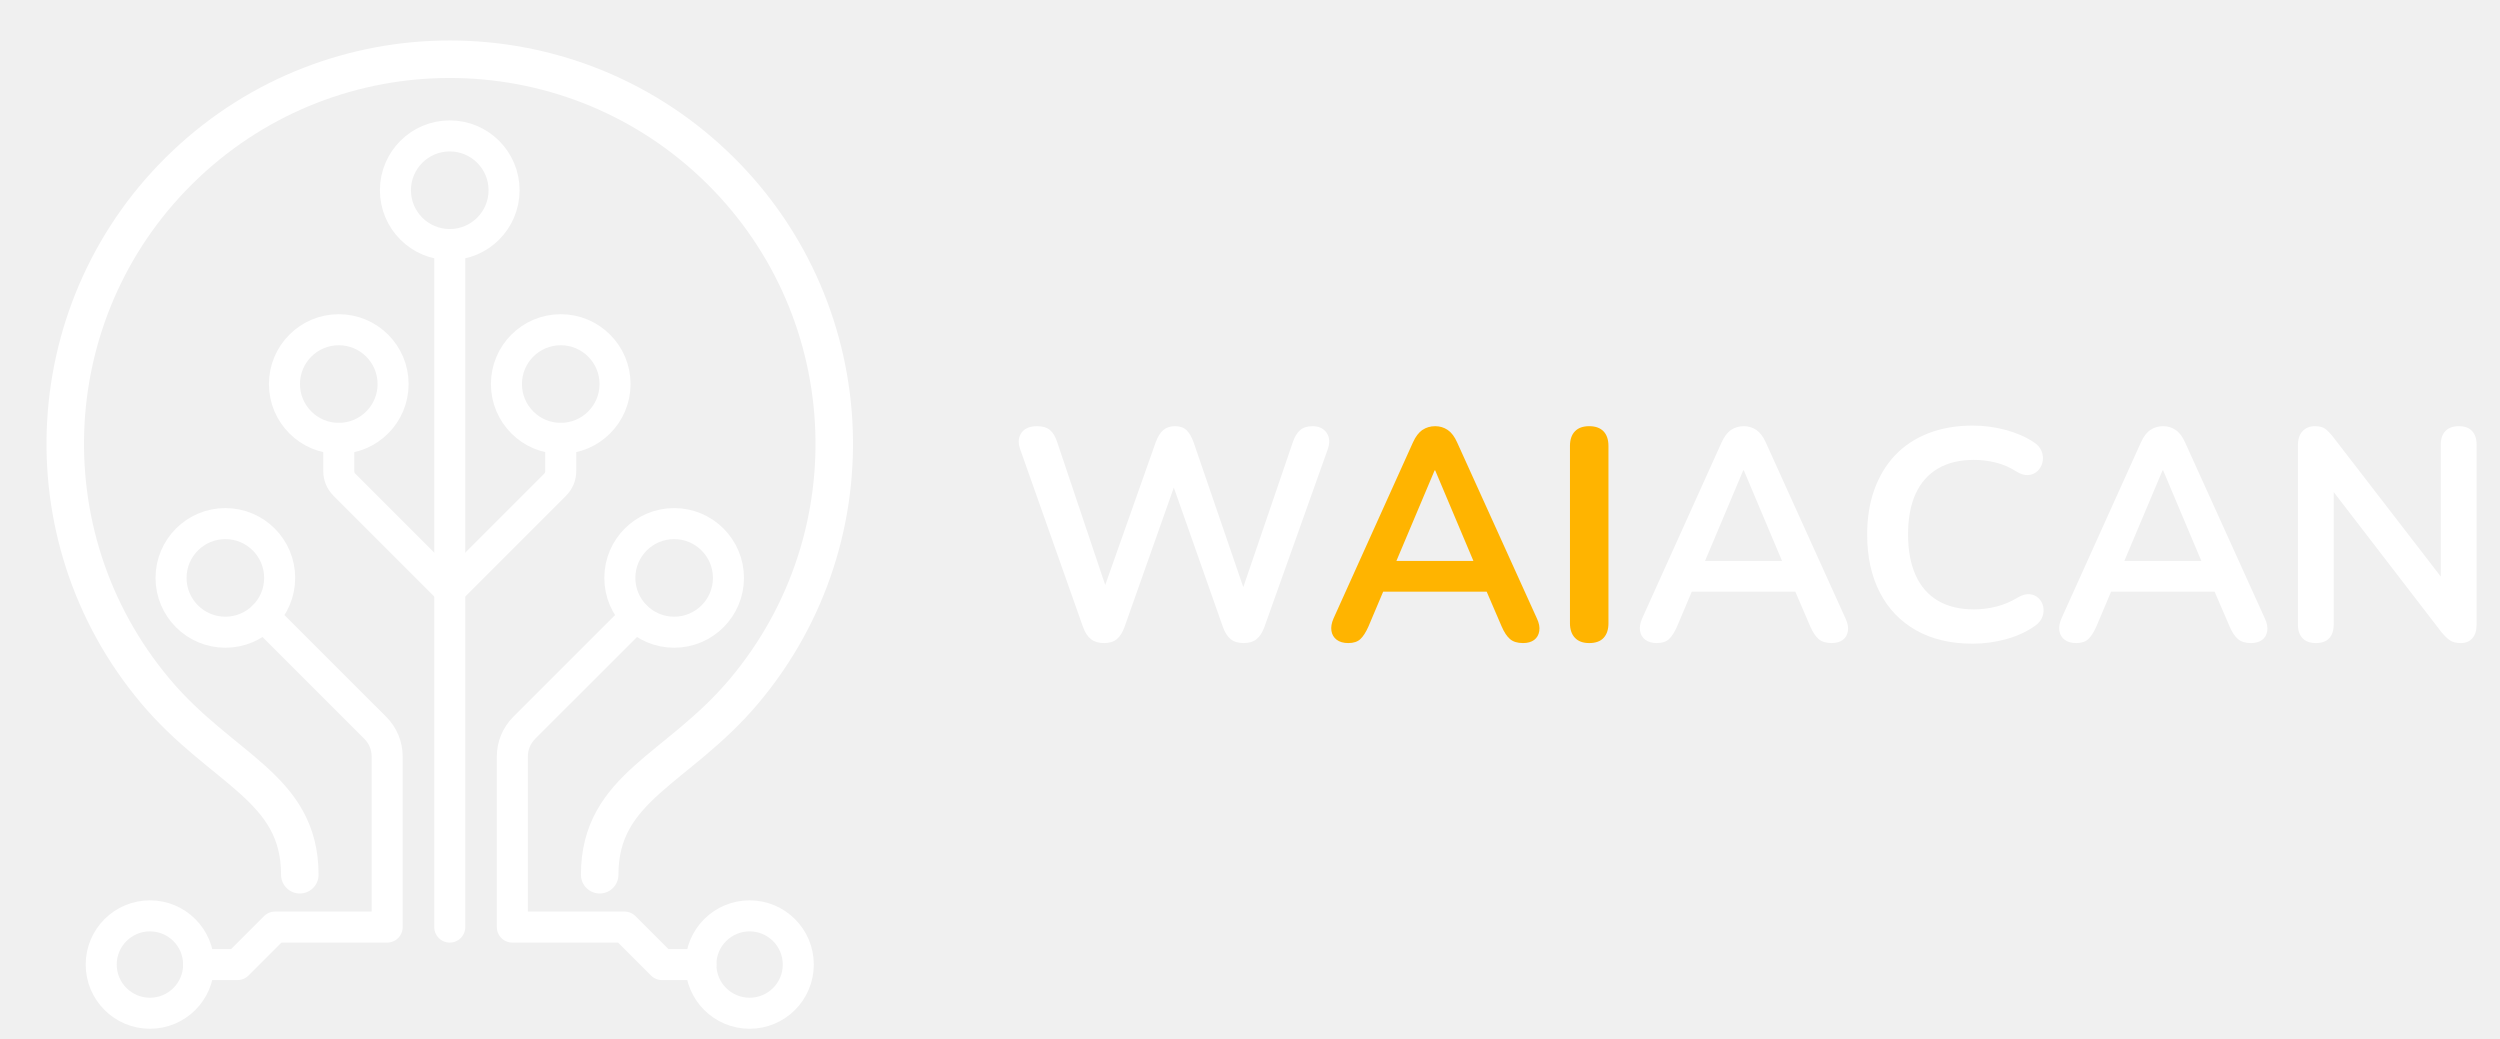
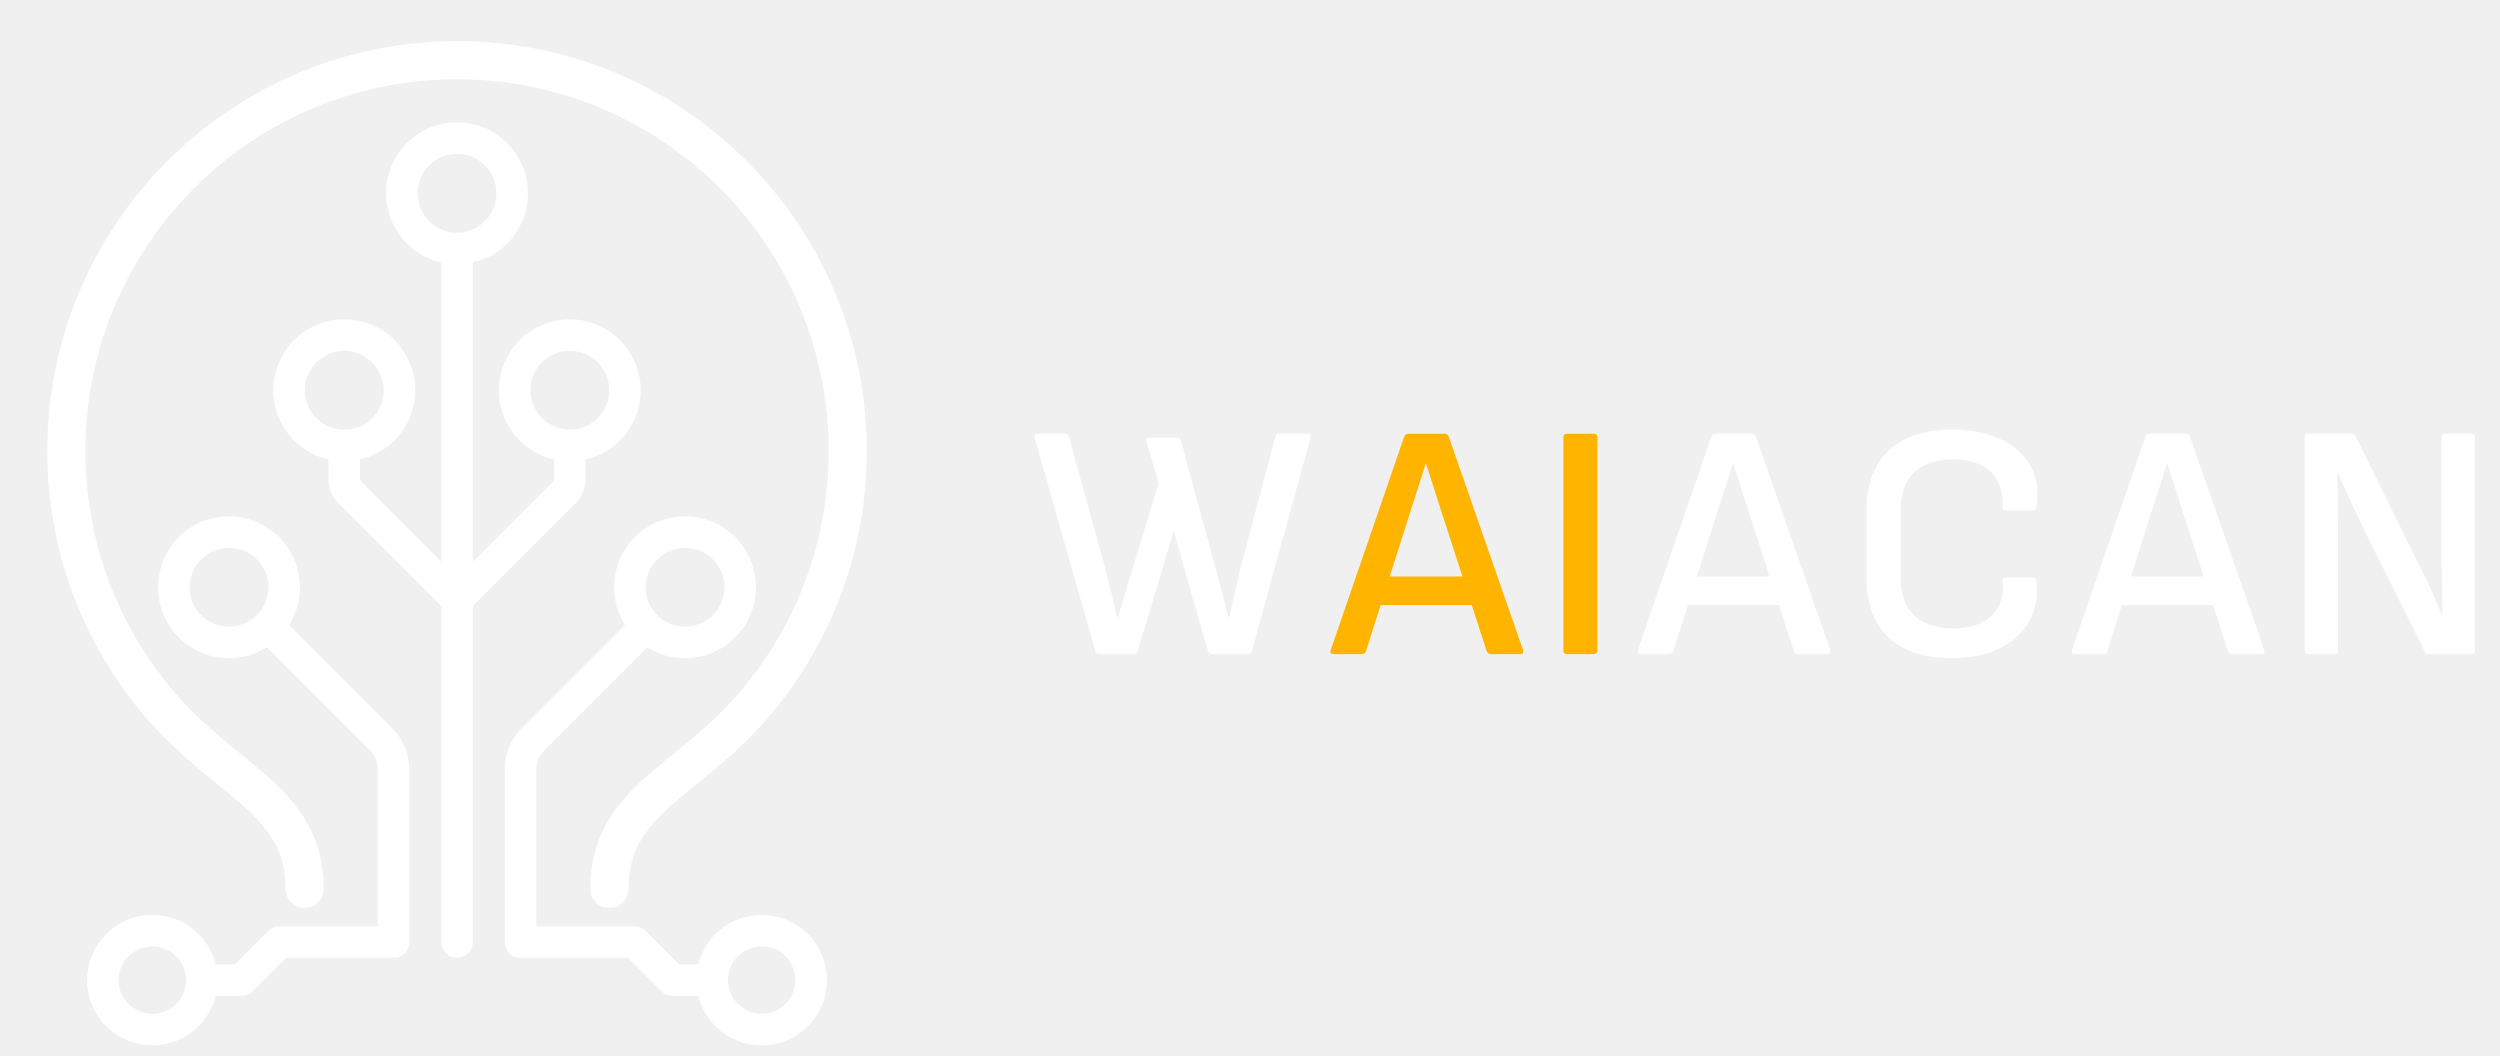
- <svg xmlns="http://www.w3.org/2000/svg" viewBox="30 30 804 334" width="804" height="334">
+ <svg xmlns="http://www.w3.org/2000/svg" viewBox="30 30 791.2 334" width="791.2" height="334">
  <path d="M 126.42 311.32 C 126.42 283.05 101.29 277.67 79.92 252.19 C 37.81 202.01 42.14 127.71 89.79 82.76 C 137.43 37.81 211.86 37.81 259.50 82.76 C 307.14 127.71 311.47 202.01 269.37 252.19 C 247.99 277.67 222.86 283.05 222.86 311.32" fill="none" stroke="#FFFFFF" stroke-width="12.06" stroke-linecap="round" stroke-linejoin="round" />
  <path d="M 174.64 328.15 L 174.64 108.65" fill="none" stroke="#FFFFFF" stroke-width="9.98" stroke-linecap="round" stroke-linejoin="round" />
  <path d="M 93.88 340.20 L 106.39 340.20 L 118.45 328.15 L 154.51 328.15 L 154.51 273.27 C 154.51 269.83 153.15 266.53 150.71 264.09 L 114.83 228.21" fill="none" stroke="#FFFFFF" stroke-width="9.98" stroke-linecap="round" stroke-linejoin="round" />
  <path d="M 255.40 340.20 L 242.89 340.20 L 230.84 328.15 L 194.77 328.15 L 194.77 273.27 C 194.77 269.83 196.14 266.53 198.57 264.09 L 234.46 228.21" fill="none" stroke="#FFFFFF" stroke-width="9.98" stroke-linecap="round" stroke-linejoin="round" />
  <path d="M 138.95 170.98 L 138.95 181.53 C 138.95 183.16 139.60 184.73 140.75 185.88 L 174.64 219.77 L 208.53 185.88 C 209.69 184.73 210.33 183.16 210.33 181.53 L 210.33 170.98" fill="none" stroke="#FFFFFF" stroke-width="9.98" stroke-linecap="round" stroke-linejoin="round" />
  <path d="M 192.11 91.18 C 192.11 81.53 184.29 73.71 174.64 73.71 C 164.99 73.71 157.17 81.53 157.17 91.18 C 157.17 100.83 164.99 108.65 174.64 108.65 C 184.29 108.65 192.11 100.83 192.11 91.18 Z" fill="none" stroke="#FFFFFF" stroke-width="9.98" stroke-linecap="round" stroke-linejoin="round" />
  <path d="M 156.42 153.51 C 156.42 143.86 148.60 136.04 138.95 136.04 C 129.30 136.04 121.48 143.86 121.48 153.51 C 121.48 163.16 129.30 170.98 138.95 170.98 C 148.60 170.98 156.42 163.16 156.42 153.51 Z" fill="none" stroke="#FFFFFF" stroke-width="9.98" stroke-linecap="round" stroke-linejoin="round" />
  <path d="M 227.80 153.51 C 227.80 143.86 219.98 136.04 210.33 136.04 C 200.69 136.04 192.87 143.86 192.87 153.51 C 192.87 163.16 200.69 170.98 210.33 170.98 C 219.98 170.98 227.80 163.16 227.80 153.51 Z" fill="none" stroke="#FFFFFF" stroke-width="9.98" stroke-linecap="round" stroke-linejoin="round" />
  <path d="M 119.94 215.86 C 119.94 206.21 112.12 198.39 102.48 198.39 C 92.83 198.39 85.01 206.21 85.01 215.86 C 85.01 225.50 92.83 233.32 102.48 233.32 C 112.12 233.32 119.94 225.50 119.94 215.86 Z" fill="none" stroke="#FFFFFF" stroke-width="9.98" stroke-linecap="round" stroke-linejoin="round" />
  <path d="M 264.27 215.86 C 264.27 206.21 256.45 198.39 246.81 198.39 C 237.16 198.39 229.34 206.21 229.34 215.86 C 229.34 225.50 237.16 233.32 246.81 233.32 C 256.45 233.32 264.27 225.50 264.27 215.86 Z" fill="none" stroke="#FFFFFF" stroke-width="9.98" stroke-linecap="round" stroke-linejoin="round" />
  <path d="M 93.88 340.20 C 93.88 331.55 86.87 324.54 78.22 324.54 C 69.57 324.54 62.55 331.55 62.55 340.20 C 62.55 348.85 69.57 355.86 78.22 355.86 C 86.87 355.86 93.88 348.85 93.88 340.20 Z" fill="none" stroke="#FFFFFF" stroke-width="9.98" stroke-linecap="round" stroke-linejoin="round" />
  <path d="M 286.73 340.20 C 286.73 331.55 279.72 324.54 271.07 324.54 C 262.42 324.54 255.40 331.55 255.40 340.20 C 255.40 348.85 262.42 355.86 271.07 355.86 C 279.72 355.86 286.73 348.85 286.73 340.20 Z" fill="none" stroke="#FFFFFF" stroke-width="9.98" stroke-linecap="round" stroke-linejoin="round" />
-   <path d="M 385.06 236.81 C 383.31 236.81 381.91 236.39 380.85 235.55 C 379.78 234.72 378.93 233.39 378.28 231.59 L 358.07 174.42 C 357.36 172.35 357.50 170.61 358.50 169.19 C 359.50 167.77 361.19 167.06 363.58 167.06 C 365.32 167.06 366.67 167.47 367.64 168.27 C 368.61 169.08 369.38 170.35 369.96 172.09 L 385.44 218.14 L 401.69 172.19 C 402.34 170.45 403.14 169.16 404.11 168.32 C 405.08 167.48 406.34 167.06 407.89 167.06 C 409.43 167.06 410.66 167.48 411.56 168.32 C 412.46 169.16 413.24 170.48 413.88 172.29 L 429.84 218.82 L 445.81 172.09 C 446.39 170.42 447.16 169.16 448.13 168.32 C 449.10 167.48 450.42 167.06 452.09 167.06 C 454.16 167.06 455.67 167.77 456.64 169.19 C 457.61 170.61 457.74 172.35 457.03 174.42 L 436.62 231.68 C 435.97 233.43 435.13 234.72 434.10 235.55 C 433.07 236.39 431.68 236.81 429.94 236.81 C 428.20 236.81 426.81 236.39 425.78 235.55 C 424.75 234.72 423.91 233.39 423.27 231.59 L 407.50 186.80 L 391.63 231.68 C 390.99 233.43 390.17 234.72 389.17 235.55 C 388.17 236.39 386.80 236.81 385.06 236.81 Z" fill="#FFFFFF" />
-   <path d="M 463.61 236.81 C 462.06 236.81 460.82 236.46 459.88 235.75 C 458.95 235.04 458.38 234.09 458.19 232.89 C 458.00 231.70 458.22 230.36 458.87 228.88 L 484.40 172.29 C 485.24 170.42 486.26 169.08 487.45 168.27 C 488.64 167.47 490.02 167.06 491.56 167.06 C 493.05 167.06 494.38 167.47 495.58 168.27 C 496.77 169.08 497.79 170.42 498.62 172.29 L 524.26 228.88 C 524.97 230.36 525.23 231.72 525.03 232.94 C 524.84 234.17 524.29 235.12 523.39 235.80 C 522.49 236.47 521.29 236.81 519.81 236.81 C 518.00 236.81 516.60 236.38 515.60 235.51 C 514.60 234.64 513.72 233.30 512.94 231.49 L 508.11 220.27 L 474.83 220.27 L 470.09 231.49 C 469.25 233.36 468.38 234.72 467.48 235.55 C 466.57 236.39 465.28 236.81 463.61 236.81 Z M 491.37 181.28 L 479.08 210.40 L 503.85 210.40 L 491.56 181.28 Z" fill="#FFB400" />
-   <path d="M 541.09 236.81 C 539.09 236.81 537.56 236.25 536.50 235.12 C 535.43 233.99 534.90 232.43 534.90 230.43 L 534.90 173.45 C 534.90 171.39 535.43 169.81 536.50 168.71 C 537.56 167.61 539.09 167.06 541.09 167.06 C 543.09 167.06 544.62 167.61 545.69 168.71 C 546.75 169.81 547.28 171.39 547.28 173.45 L 547.28 230.43 C 547.28 232.43 546.77 233.99 545.74 235.12 C 544.70 236.25 543.16 236.81 541.09 236.81 Z" fill="#FFB400" />
-   <path d="M 562.86 236.81 C 561.31 236.81 560.07 236.46 559.13 235.75 C 558.20 235.04 557.63 234.09 557.44 232.89 C 557.25 231.70 557.47 230.36 558.12 228.88 L 583.66 172.29 C 584.50 170.42 585.51 169.08 586.70 168.27 C 587.90 167.47 589.27 167.06 590.82 167.06 C 592.30 167.06 593.64 167.47 594.83 168.27 C 596.02 169.08 597.04 170.42 597.88 172.29 L 623.51 228.88 C 624.22 230.36 624.48 231.72 624.29 232.94 C 624.09 234.17 623.55 235.12 622.64 235.80 C 621.74 236.47 620.55 236.81 619.06 236.81 C 617.26 236.81 615.85 236.38 614.86 235.51 C 613.86 234.64 612.97 233.30 612.19 231.49 L 607.36 220.27 L 574.08 220.27 L 569.34 231.49 C 568.50 233.36 567.63 234.72 566.73 235.55 C 565.83 236.39 564.54 236.81 562.86 236.81 Z M 590.62 181.28 L 578.34 210.40 L 603.10 210.40 L 590.82 181.28 Z" fill="#FFFFFF" />
-   <path d="M 664.43 237.01 C 657.34 237.01 651.26 235.57 646.20 232.70 C 641.14 229.83 637.25 225.77 634.54 220.51 C 631.83 215.26 630.48 209.05 630.48 201.89 C 630.48 196.54 631.25 191.72 632.80 187.43 C 634.35 183.14 636.57 179.46 639.47 176.40 C 642.38 173.34 645.94 170.98 650.16 169.34 C 654.39 167.69 659.14 166.87 664.43 166.87 C 667.98 166.87 671.46 167.32 674.88 168.23 C 678.30 169.13 681.30 170.42 683.88 172.09 C 685.23 172.93 686.13 173.95 686.59 175.14 C 687.04 176.33 687.13 177.50 686.88 178.62 C 686.62 179.75 686.09 180.70 685.28 181.48 C 684.47 182.25 683.47 182.69 682.28 182.78 C 681.09 182.88 679.78 182.48 678.36 181.57 C 676.36 180.29 674.20 179.35 671.88 178.77 C 669.56 178.19 667.21 177.90 664.82 177.90 C 660.24 177.90 656.37 178.83 653.21 180.70 C 650.05 182.57 647.67 185.28 646.05 188.83 C 644.44 192.38 643.63 196.73 643.63 201.89 C 643.63 206.98 644.44 211.34 646.05 214.95 C 647.67 218.56 650.05 221.30 653.21 223.17 C 656.37 225.04 660.24 225.98 664.82 225.98 C 667.27 225.98 669.69 225.67 672.08 225.06 C 674.46 224.45 676.72 223.49 678.85 222.20 C 680.27 221.37 681.54 221.00 682.67 221.09 C 683.80 221.19 684.75 221.59 685.52 222.30 C 686.30 223.01 686.81 223.90 687.07 224.96 C 687.33 226.03 687.26 227.12 686.88 228.25 C 686.49 229.38 685.72 230.36 684.55 231.20 C 681.97 233.07 678.90 234.51 675.32 235.51 C 671.74 236.51 668.11 237.01 664.43 237.01 Z" fill="#FFFFFF" />
-   <path d="M 697.71 236.81 C 696.16 236.81 694.92 236.46 693.99 235.75 C 693.05 235.04 692.49 234.09 692.29 232.89 C 692.10 231.70 692.33 230.36 692.97 228.88 L 718.51 172.29 C 719.35 170.42 720.36 169.08 721.56 168.27 C 722.75 167.47 724.12 167.06 725.67 167.06 C 727.15 167.06 728.49 167.47 729.68 168.27 C 730.88 169.08 731.89 170.42 732.73 172.29 L 758.37 228.88 C 759.07 230.36 759.33 231.72 759.14 232.94 C 758.95 234.17 758.40 235.12 757.49 235.80 C 756.59 236.47 755.40 236.81 753.92 236.81 C 752.11 236.81 750.71 236.38 749.71 235.51 C 748.71 234.64 747.82 233.30 747.05 231.49 L 742.21 220.27 L 708.93 220.27 L 704.19 231.49 C 703.35 233.36 702.48 234.72 701.58 235.55 C 700.68 236.39 699.39 236.81 697.71 236.81 Z M 725.47 181.28 L 713.19 210.40 L 737.95 210.40 L 725.67 181.28 Z" fill="#FFFFFF" />
-   <path d="M 774.81 236.81 C 772.94 236.81 771.51 236.30 770.51 235.26 C 769.51 234.23 769.01 232.75 769.01 230.81 L 769.01 173.26 C 769.01 171.26 769.51 169.72 770.51 168.66 C 771.51 167.60 772.81 167.06 774.42 167.06 C 775.91 167.06 777.02 167.34 777.76 167.89 C 778.50 168.43 779.39 169.35 780.42 170.64 L 814.96 215.43 L 814.96 172.97 C 814.96 171.10 815.46 169.64 816.46 168.61 C 817.46 167.58 818.89 167.06 820.76 167.06 C 822.63 167.06 824.05 167.58 825.02 168.61 C 825.98 169.64 826.47 171.10 826.47 172.97 L 826.47 231.01 C 826.47 232.81 826.02 234.23 825.11 235.26 C 824.21 236.30 822.99 236.81 821.44 236.81 C 819.95 236.81 818.78 236.52 817.91 235.94 C 817.04 235.36 816.09 234.43 815.05 233.14 L 780.52 188.25 L 780.52 230.81 C 780.52 232.75 780.03 234.23 779.07 235.26 C 778.10 236.30 776.68 236.81 774.81 236.81 Z" fill="#FFFFFF" />
+   <path d="M377.89 237.01Q376.86 237.01 376.63 236.07L357.43 168.53Q357.08 167.26 358.46 167.26H367.02Q368.06 167.26 368.29 168.2L379.68 209.5Q380.44 212.1 381.08 214.87Q381.71 217.65 382.35 220.36Q382.99 223.07 383.56 225.63H383.7Q384.82 221.88 385.93 218.23Q387.04 214.57 388.14 210.92L396.7 182.89L392.81 169.73Q392.67 169.15 392.97 168.81Q393.27 168.48 393.84 168.48H402.49Q403.5 168.48 403.73 169.49L415.16 211.53Q416.15 215.05 417.04 218.58Q417.93 222.1 418.8 225.63H418.94Q419.51 223.13 420.12 220.38Q420.73 217.64 421.36 214.86Q422 212.09 422.66 209.5L433.63 168.2Q433.86 167.26 434.9 167.26H443.73Q445.11 167.26 444.75 168.53L426.18 236.07Q425.95 237.01 424.94 237.01H413.58Q412.54 237.01 412.31 236.07L405.52 212.46Q404.44 208.81 403.47 205.21Q402.5 201.62 401.56 198.09H401.42Q400.37 201.53 399.36 205.06Q398.35 208.6 397.22 212.19L390.05 236.09Q389.71 237.01 388.77 237.01Z" fill="#FFFFFF" />
+   <path d="M452.06 237.01Q450.78 237.01 451.14 235.74L474.4 168.18Q474.74 167.26 475.76 167.26H487.12Q488.15 167.26 488.49 168.18L512.02 235.74Q512.37 237.01 511.12 237.01H501.86Q500.83 237.01 500.51 236.09L485.57 190.05Q484.5 186.73 483.46 183.4Q482.42 180.08 481.32 176.77H481.18Q480.16 180.01 479.12 183.29Q478.08 186.58 477.02 189.82L462.3 236.07Q461.98 237.01 460.94 237.01ZM465.14 221.49 467.47 212.43H495.04L497.5 221.49Z" fill="#FFB400" />
+   <path d="M525.93 237.01Q524.78 237.01 524.78 235.86V168.41Q524.78 167.26 525.93 167.26H534.38Q535.53 167.26 535.53 168.41V235.86Q535.53 237.01 534.38 237.01Z" fill="#FFB400" />
+   <path d="M549.28 237.01Q548.01 237.01 548.36 235.74L571.63 168.18Q571.96 167.26 572.99 167.26H584.35Q585.37 167.26 585.71 168.18L609.24 235.74Q609.6 237.01 608.34 237.01H599.08Q598.06 237.01 597.74 236.09L582.79 190.05Q581.72 186.73 580.69 183.4Q579.65 180.08 578.54 176.77H578.4Q577.39 180.01 576.35 183.29Q575.31 186.58 574.24 189.82L559.52 236.07Q559.21 237.01 558.16 237.01ZM562.36 221.49 564.7 212.43H592.27L594.73 221.49Z" fill="#FFFFFF" />
+   <path d="M647.77 238.29Q634.54 238.29 627.64 231.72Q620.73 225.16 620.73 212.69V191.63Q620.73 179.11 627.73 172.55Q634.72 165.98 647.86 165.98Q656.48 165.98 662.87 168.88Q669.26 171.78 672.43 177.16Q675.61 182.54 674.54 189.99Q674.44 190.54 674.2 191.01Q673.96 191.48 673.31 191.48H664.84Q663.61 191.48 663.79 190.31Q664.06 183.22 660.04 179.31Q656.03 175.4 648 175.4Q640.08 175.4 635.78 179.54Q631.48 183.68 631.48 191.66V212.61Q631.48 220.59 635.78 224.73Q640.08 228.87 648 228.87Q656.09 228.87 660.3 224.88Q664.51 220.9 663.79 213.96Q663.61 212.79 664.84 212.79H673.22Q674.33 212.79 674.54 214.28Q675.22 221.57 672.03 226.95Q668.85 232.33 662.6 235.31Q656.36 238.29 647.77 238.29Z" fill="#FFFFFF" />
+   <path d="M686.65 237.01Q685.38 237.01 685.73 235.74L709 168.18Q709.33 167.26 710.36 167.26H721.72Q722.74 167.26 723.08 168.18L746.61 235.74Q746.97 237.01 745.71 237.01H736.45Q735.43 237.01 735.11 236.09L720.16 190.05Q719.1 186.73 718.06 183.4Q717.02 180.08 715.91 176.77H715.77Q714.76 180.01 713.72 183.29Q712.68 186.58 711.61 189.82L696.9 236.07Q696.58 237.01 695.53 237.01ZM699.73 221.49 702.07 212.43H729.64L732.1 221.49Z" fill="#FFFFFF" />
+   <path d="M760.52 237.01Q759.38 237.01 759.38 235.86V168.41Q759.38 167.26 760.52 167.26H774.14Q775.13 167.26 775.5 168.07L794.19 205.96Q796.11 209.72 797.67 212.95Q799.22 216.19 800.47 219.06Q801.72 221.93 802.73 224.57H802.98Q802.91 221.63 802.87 218.33Q802.83 215.03 802.76 211.68Q802.69 208.33 802.69 205.48V168.41Q802.69 167.26 803.82 167.26H812.1Q813.23 167.26 813.23 168.41V235.86Q813.23 237.01 812.1 237.01H798.74Q797.75 237.01 797.38 236.2L779.05 199.43Q777.4 196.03 775.83 192.73Q774.26 189.43 772.79 186.19Q771.32 182.94 769.99 179.85H769.74Q769.79 183.32 769.86 186.68Q769.92 190.04 769.92 193.35Q769.92 196.67 769.92 200.24V235.86Q769.92 237.01 768.77 237.01Z" fill="#FFFFFF" />
</svg>
